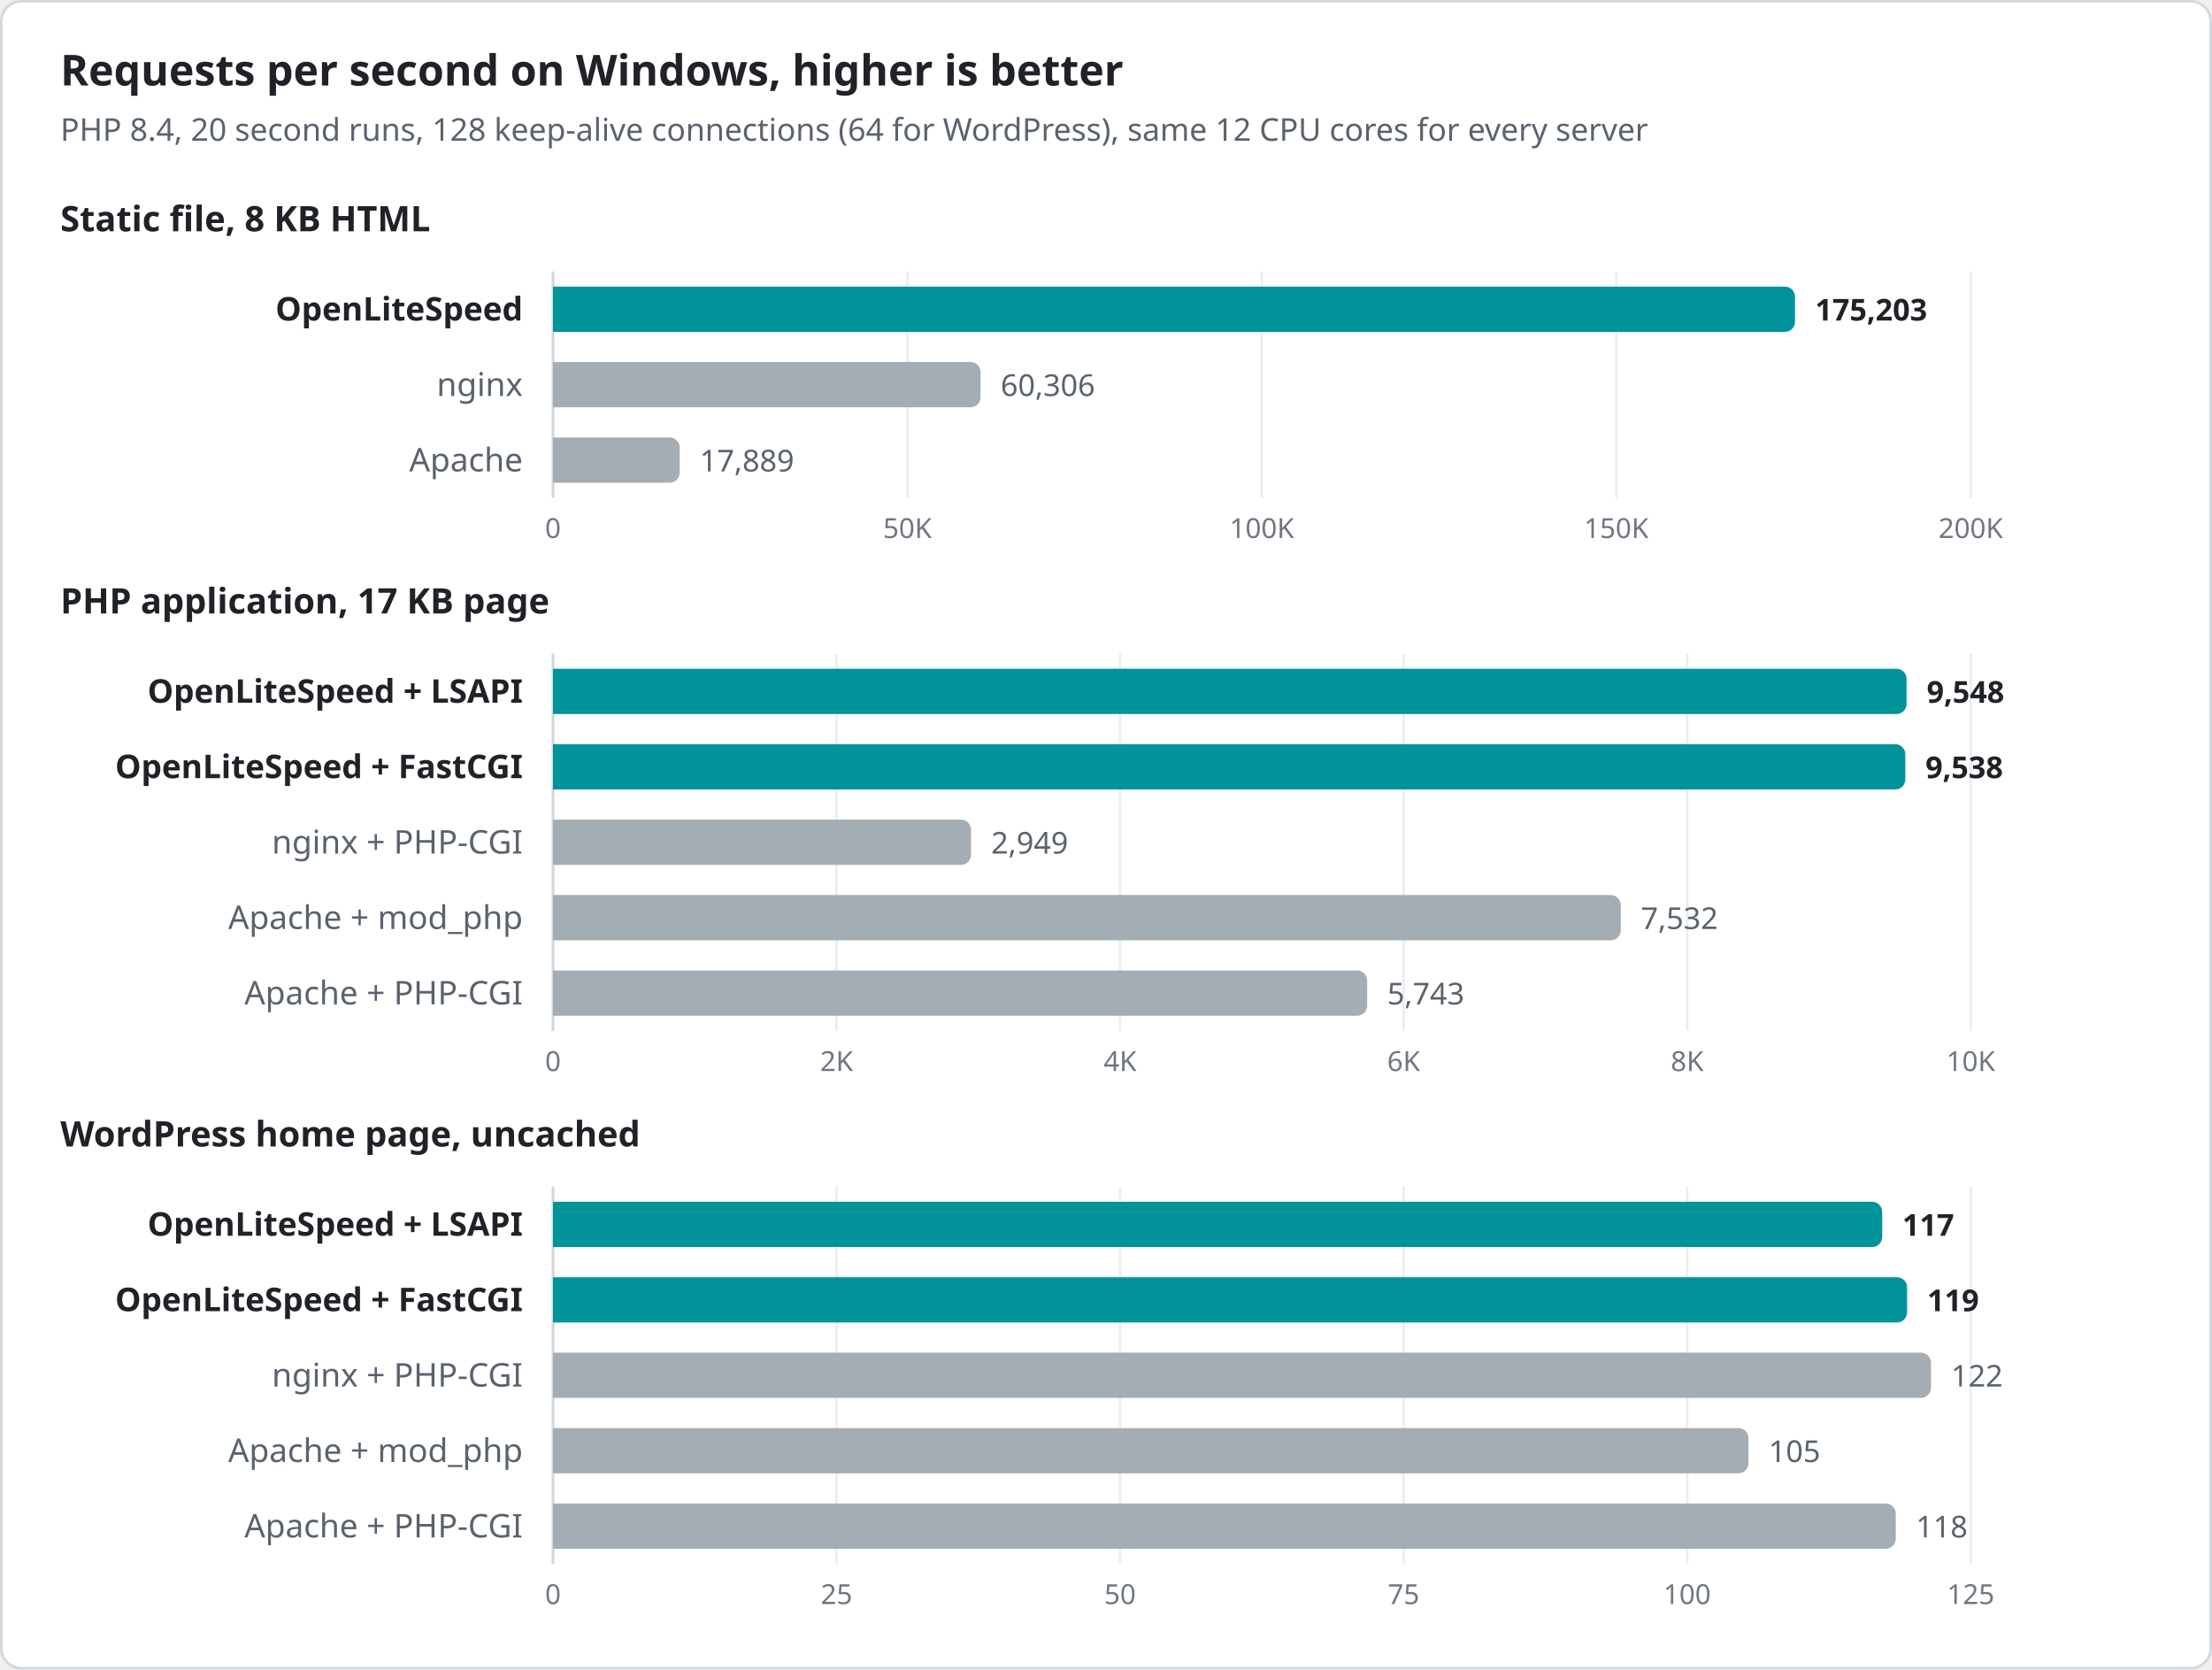
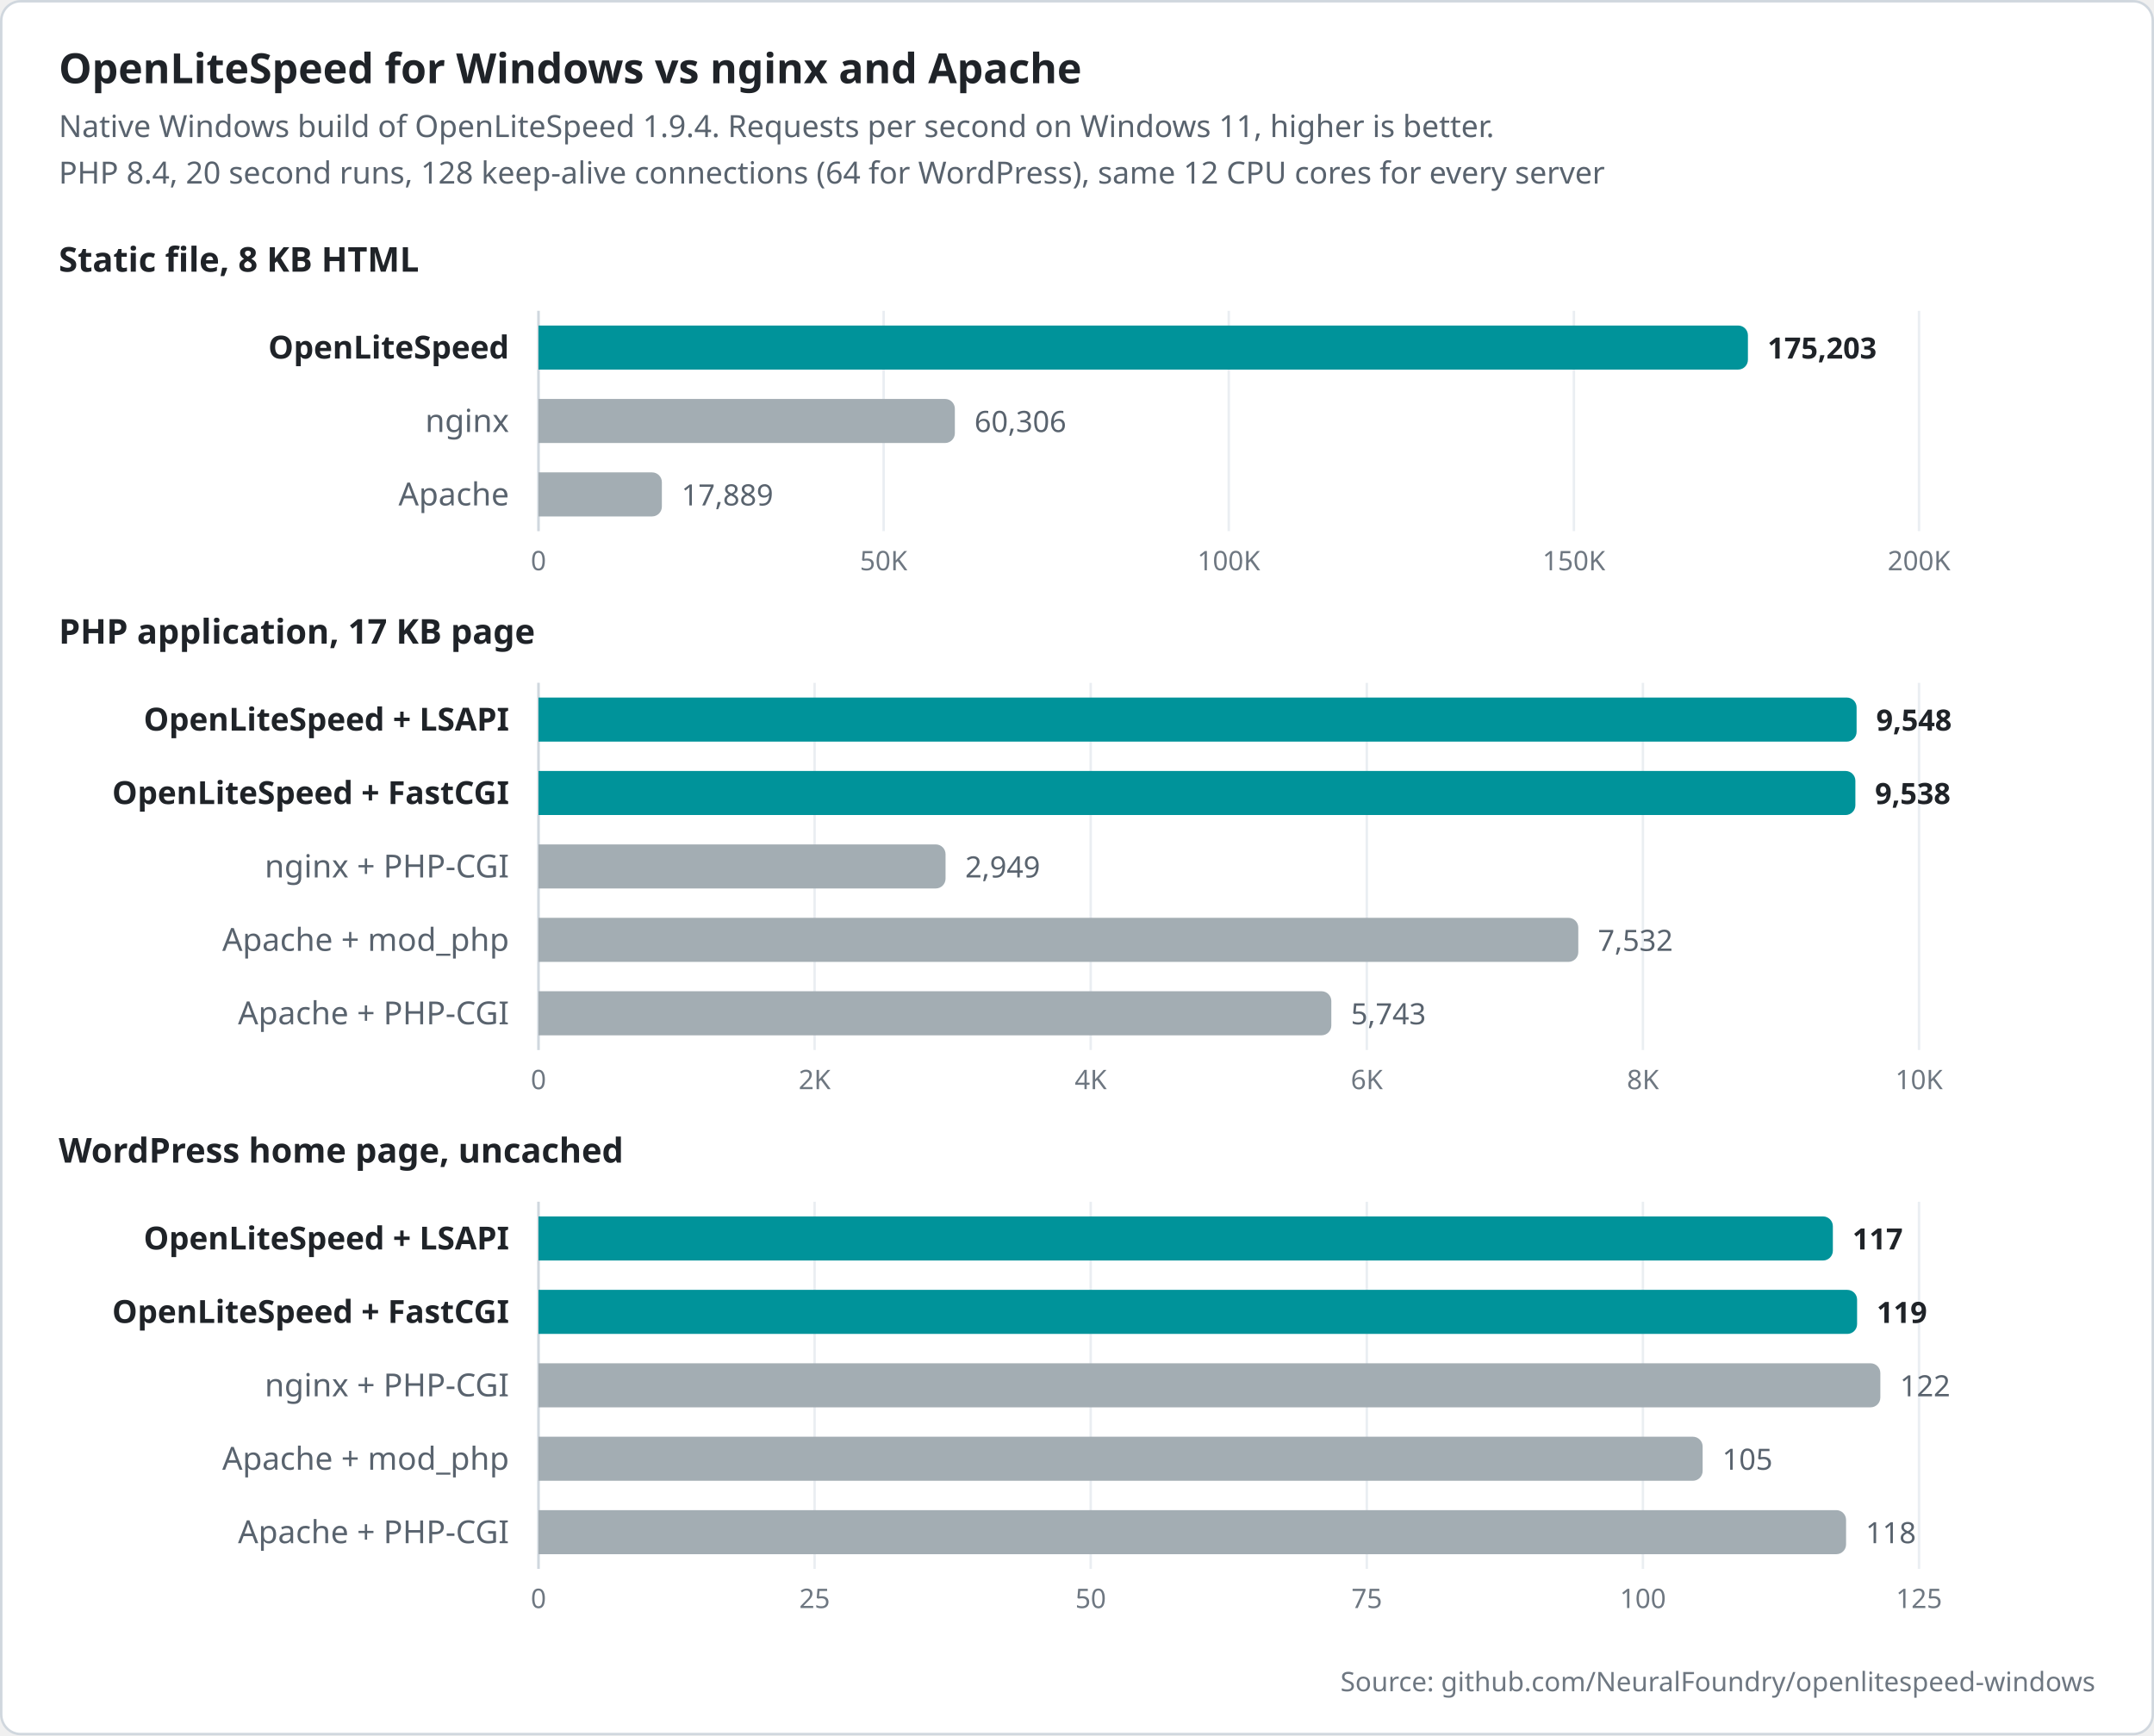
- <svg xmlns="http://www.w3.org/2000/svg" width="880" height="664" viewBox="0 0 880 664" role="img" aria-labelledby="t d" font-family="-apple-system,BlinkMacSystemFont,'Segoe UI','Noto Sans',Helvetica,Arial,sans-serif">
-   <rect x="0.5" y="0.5" width="879" height="663" rx="8" fill="#ffffff" stroke="#d0d7de" />
-   <text x="24" y="34" font-size="17" font-weight="600" fill="#1f2328">Requests per second on Windows, higher is better</text>
-   <text x="24" y="56" font-size="12.5" fill="#59636e">PHP 8.4, 20 second runs, 128 keep-alive connections (64 for WordPress), same 12 CPU cores for every server</text>
-   <text x="24" y="92" font-size="14" font-weight="600" fill="#1f2328">Static file, 8 KB HTML</text>
-   <line x1="220.0" y1="108" x2="220.0" y2="198" stroke="#eaeef2" stroke-width="1" />
-   <text x="220.0" y="214" font-size="11" fill="#6e7781" text-anchor="middle">0</text>
-   <line x1="361.0" y1="108" x2="361.0" y2="198" stroke="#eaeef2" stroke-width="1" />
-   <text x="361.0" y="214" font-size="11" fill="#6e7781" text-anchor="middle">50K</text>
-   <line x1="502.0" y1="108" x2="502.0" y2="198" stroke="#eaeef2" stroke-width="1" />
-   <text x="502.0" y="214" font-size="11" fill="#6e7781" text-anchor="middle">100K</text>
-   <line x1="643.0" y1="108" x2="643.0" y2="198" stroke="#eaeef2" stroke-width="1" />
-   <text x="643.0" y="214" font-size="11" fill="#6e7781" text-anchor="middle">150K</text>
-   <line x1="784.0" y1="108" x2="784.0" y2="198" stroke="#eaeef2" stroke-width="1" />
-   <text x="784.0" y="214" font-size="11" fill="#6e7781" text-anchor="middle">200K</text>
-   <line x1="220" y1="108" x2="220" y2="198" stroke="#d0d7de" stroke-width="1" />
-   <text x="208" y="127.5" font-size="13" fill="#1f2328" text-anchor="end" font-weight="600">OpenLiteSpeed</text>
-   <path d="M220,114.0 h490.1 a4,4 0 0 1 4,4 v10 a4,4 0 0 1 -4,4 h-490.1 z" fill="#00939a" />
-   <text x="722.1" y="127.5" font-size="12" fill="#1f2328" font-weight="600">175,203</text>
-   <text x="208" y="157.5" font-size="13" fill="#59636e" text-anchor="end">nginx</text>
-   <path d="M220,144.0 h166.1 a4,4 0 0 1 4,4 v10 a4,4 0 0 1 -4,4 h-166.1 z" fill="#a3adb3" />
-   <text x="398.1" y="157.5" font-size="12" fill="#59636e">60,306</text>
-   <text x="208" y="187.5" font-size="13" fill="#59636e" text-anchor="end">Apache</text>
-   <path d="M220,174.0 h46.4 a4,4 0 0 1 4,4 v10 a4,4 0 0 1 -4,4 h-46.4 z" fill="#a3adb3" />
-   <text x="278.4" y="187.5" font-size="12" fill="#59636e">17,889</text>
-   <text x="24" y="244" font-size="14" font-weight="600" fill="#1f2328">PHP application, 17 KB page</text>
-   <line x1="220.0" y1="260" x2="220.0" y2="410" stroke="#eaeef2" stroke-width="1" />
-   <text x="220.0" y="426" font-size="11" fill="#6e7781" text-anchor="middle">0</text>
-   <line x1="332.8" y1="260" x2="332.8" y2="410" stroke="#eaeef2" stroke-width="1" />
-   <text x="332.8" y="426" font-size="11" fill="#6e7781" text-anchor="middle">2K</text>
-   <line x1="445.6" y1="260" x2="445.6" y2="410" stroke="#eaeef2" stroke-width="1" />
-   <text x="445.6" y="426" font-size="11" fill="#6e7781" text-anchor="middle">4K</text>
-   <line x1="558.4" y1="260" x2="558.4" y2="410" stroke="#eaeef2" stroke-width="1" />
-   <text x="558.4" y="426" font-size="11" fill="#6e7781" text-anchor="middle">6K</text>
-   <line x1="671.2" y1="260" x2="671.2" y2="410" stroke="#eaeef2" stroke-width="1" />
-   <text x="671.2" y="426" font-size="11" fill="#6e7781" text-anchor="middle">8K</text>
-   <line x1="784.0" y1="260" x2="784.0" y2="410" stroke="#eaeef2" stroke-width="1" />
-   <text x="784.0" y="426" font-size="11" fill="#6e7781" text-anchor="middle">10K</text>
-   <line x1="220" y1="260" x2="220" y2="410" stroke="#d0d7de" stroke-width="1" />
-   <text x="208" y="279.5" font-size="13" fill="#1f2328" text-anchor="end" font-weight="600">OpenLiteSpeed + LSAPI</text>
-   <path d="M220,266.0 h534.5 a4,4 0 0 1 4,4 v10 a4,4 0 0 1 -4,4 h-534.5 z" fill="#00939a" />
-   <text x="766.5" y="279.5" font-size="12" fill="#1f2328" font-weight="600">9,548</text>
-   <text x="208" y="309.5" font-size="13" fill="#1f2328" text-anchor="end" font-weight="600">OpenLiteSpeed + FastCGI</text>
-   <path d="M220,296.0 h534.0 a4,4 0 0 1 4,4 v10 a4,4 0 0 1 -4,4 h-534.0 z" fill="#00939a" />
-   <text x="766.0" y="309.5" font-size="12" fill="#1f2328" font-weight="600">9,538</text>
-   <text x="208" y="339.5" font-size="13" fill="#59636e" text-anchor="end">nginx + PHP-CGI</text>
-   <path d="M220,326.0 h162.3 a4,4 0 0 1 4,4 v10 a4,4 0 0 1 -4,4 h-162.3 z" fill="#a3adb3" />
-   <text x="394.3" y="339.5" font-size="12" fill="#59636e">2,949</text>
-   <text x="208" y="369.5" font-size="13" fill="#59636e" text-anchor="end">Apache + mod_php</text>
-   <path d="M220,356.0 h420.8 a4,4 0 0 1 4,4 v10 a4,4 0 0 1 -4,4 h-420.8 z" fill="#a3adb3" />
-   <text x="652.8" y="369.5" font-size="12" fill="#59636e">7,532</text>
-   <text x="208" y="399.5" font-size="13" fill="#59636e" text-anchor="end">Apache + PHP-CGI</text>
-   <path d="M220,386.0 h319.9 a4,4 0 0 1 4,4 v10 a4,4 0 0 1 -4,4 h-319.9 z" fill="#a3adb3" />
-   <text x="551.9" y="399.5" font-size="12" fill="#59636e">5,743</text>
-   <text x="24" y="456" font-size="14" font-weight="600" fill="#1f2328">WordPress home page, uncached</text>
-   <line x1="220.0" y1="472" x2="220.0" y2="622" stroke="#eaeef2" stroke-width="1" />
-   <text x="220.0" y="638" font-size="11" fill="#6e7781" text-anchor="middle">0</text>
-   <line x1="332.8" y1="472" x2="332.8" y2="622" stroke="#eaeef2" stroke-width="1" />
-   <text x="332.8" y="638" font-size="11" fill="#6e7781" text-anchor="middle">25</text>
-   <line x1="445.6" y1="472" x2="445.6" y2="622" stroke="#eaeef2" stroke-width="1" />
-   <text x="445.6" y="638" font-size="11" fill="#6e7781" text-anchor="middle">50</text>
-   <line x1="558.4" y1="472" x2="558.4" y2="622" stroke="#eaeef2" stroke-width="1" />
-   <text x="558.4" y="638" font-size="11" fill="#6e7781" text-anchor="middle">75</text>
-   <line x1="671.2" y1="472" x2="671.2" y2="622" stroke="#eaeef2" stroke-width="1" />
-   <text x="671.2" y="638" font-size="11" fill="#6e7781" text-anchor="middle">100</text>
-   <line x1="784.0" y1="472" x2="784.0" y2="622" stroke="#eaeef2" stroke-width="1" />
-   <text x="784.0" y="638" font-size="11" fill="#6e7781" text-anchor="middle">125</text>
-   <line x1="220" y1="472" x2="220" y2="622" stroke="#d0d7de" stroke-width="1" />
-   <text x="208" y="491.5" font-size="13" fill="#1f2328" text-anchor="end" font-weight="600">OpenLiteSpeed + LSAPI</text>
-   <path d="M220,478.0 h524.8 a4,4 0 0 1 4,4 v10 a4,4 0 0 1 -4,4 h-524.8 z" fill="#00939a" />
-   <text x="756.8" y="491.5" font-size="12" fill="#1f2328" font-weight="600">117</text>
-   <text x="208" y="521.5" font-size="13" fill="#1f2328" text-anchor="end" font-weight="600">OpenLiteSpeed + FastCGI</text>
-   <path d="M220,508.0 h534.7 a4,4 0 0 1 4,4 v10 a4,4 0 0 1 -4,4 h-534.7 z" fill="#00939a" />
-   <text x="766.7" y="521.5" font-size="12" fill="#1f2328" font-weight="600">119</text>
-   <text x="208" y="551.5" font-size="13" fill="#59636e" text-anchor="end">nginx + PHP-CGI</text>
-   <path d="M220,538.0 h544.2 a4,4 0 0 1 4,4 v10 a4,4 0 0 1 -4,4 h-544.2 z" fill="#a3adb3" />
-   <text x="776.2" y="551.5" font-size="12" fill="#59636e">122</text>
-   <text x="208" y="581.5" font-size="13" fill="#59636e" text-anchor="end">Apache + mod_php</text>
-   <path d="M220,568.0 h471.6 a4,4 0 0 1 4,4 v10 a4,4 0 0 1 -4,4 h-471.6 z" fill="#a3adb3" />
-   <text x="703.6" y="581.5" font-size="12" fill="#59636e">105</text>
-   <text x="208" y="611.5" font-size="13" fill="#59636e" text-anchor="end">Apache + PHP-CGI</text>
-   <path d="M220,598.0 h530.2 a4,4 0 0 1 4,4 v10 a4,4 0 0 1 -4,4 h-530.2 z" fill="#a3adb3" />
-   <text x="762.2" y="611.5" font-size="12" fill="#59636e">118</text>
+ <svg xmlns="http://www.w3.org/2000/svg" width="880" height="709" viewBox="0 0 880 709" role="img" aria-labelledby="t d" font-family="-apple-system,BlinkMacSystemFont,'Segoe UI','Noto Sans',Helvetica,Arial,sans-serif">
+   <rect x="0.5" y="0.5" width="879" height="708" rx="8" fill="#ffffff" stroke="#d0d7de" />
+   <text x="24" y="34" font-size="17" font-weight="600" fill="#1f2328">OpenLiteSpeed for Windows vs nginx and Apache</text>
+   <text x="24" y="56" font-size="12.5" fill="#59636e">Native Windows build of OpenLiteSpeed 1.9.4. Requests per second on Windows 11, higher is better.</text>
+   <text x="24" y="75" font-size="12.5" fill="#59636e">PHP 8.4, 20 second runs, 128 keep-alive connections (64 for WordPress), same 12 CPU cores for every server</text>
+   <text x="24" y="111" font-size="14" font-weight="600" fill="#1f2328">Static file, 8 KB HTML</text>
+   <line x1="220.0" y1="127" x2="220.0" y2="217" stroke="#eaeef2" stroke-width="1" />
+   <text x="220.0" y="233" font-size="11" fill="#6e7781" text-anchor="middle">0</text>
+   <line x1="361.0" y1="127" x2="361.0" y2="217" stroke="#eaeef2" stroke-width="1" />
+   <text x="361.0" y="233" font-size="11" fill="#6e7781" text-anchor="middle">50K</text>
+   <line x1="502.0" y1="127" x2="502.0" y2="217" stroke="#eaeef2" stroke-width="1" />
+   <text x="502.0" y="233" font-size="11" fill="#6e7781" text-anchor="middle">100K</text>
+   <line x1="643.0" y1="127" x2="643.0" y2="217" stroke="#eaeef2" stroke-width="1" />
+   <text x="643.0" y="233" font-size="11" fill="#6e7781" text-anchor="middle">150K</text>
+   <line x1="784.0" y1="127" x2="784.0" y2="217" stroke="#eaeef2" stroke-width="1" />
+   <text x="784.0" y="233" font-size="11" fill="#6e7781" text-anchor="middle">200K</text>
+   <line x1="220" y1="127" x2="220" y2="217" stroke="#d0d7de" stroke-width="1" />
+   <text x="208" y="146.5" font-size="13" fill="#1f2328" text-anchor="end" font-weight="600">OpenLiteSpeed</text>
+   <path d="M220,133.0 h490.1 a4,4 0 0 1 4,4 v10 a4,4 0 0 1 -4,4 h-490.1 z" fill="#00939a" />
+   <text x="722.1" y="146.5" font-size="12" fill="#1f2328" font-weight="600">175,203</text>
+   <text x="208" y="176.5" font-size="13" fill="#59636e" text-anchor="end">nginx</text>
+   <path d="M220,163.0 h166.1 a4,4 0 0 1 4,4 v10 a4,4 0 0 1 -4,4 h-166.1 z" fill="#a3adb3" />
+   <text x="398.1" y="176.5" font-size="12" fill="#59636e">60,306</text>
+   <text x="208" y="206.5" font-size="13" fill="#59636e" text-anchor="end">Apache</text>
+   <path d="M220,193.0 h46.4 a4,4 0 0 1 4,4 v10 a4,4 0 0 1 -4,4 h-46.4 z" fill="#a3adb3" />
+   <text x="278.4" y="206.5" font-size="12" fill="#59636e">17,889</text>
+   <text x="24" y="263" font-size="14" font-weight="600" fill="#1f2328">PHP application, 17 KB page</text>
+   <line x1="220.0" y1="279" x2="220.0" y2="429" stroke="#eaeef2" stroke-width="1" />
+   <text x="220.0" y="445" font-size="11" fill="#6e7781" text-anchor="middle">0</text>
+   <line x1="332.8" y1="279" x2="332.8" y2="429" stroke="#eaeef2" stroke-width="1" />
+   <text x="332.8" y="445" font-size="11" fill="#6e7781" text-anchor="middle">2K</text>
+   <line x1="445.6" y1="279" x2="445.6" y2="429" stroke="#eaeef2" stroke-width="1" />
+   <text x="445.6" y="445" font-size="11" fill="#6e7781" text-anchor="middle">4K</text>
+   <line x1="558.4" y1="279" x2="558.4" y2="429" stroke="#eaeef2" stroke-width="1" />
+   <text x="558.4" y="445" font-size="11" fill="#6e7781" text-anchor="middle">6K</text>
+   <line x1="671.2" y1="279" x2="671.2" y2="429" stroke="#eaeef2" stroke-width="1" />
+   <text x="671.2" y="445" font-size="11" fill="#6e7781" text-anchor="middle">8K</text>
+   <line x1="784.0" y1="279" x2="784.0" y2="429" stroke="#eaeef2" stroke-width="1" />
+   <text x="784.0" y="445" font-size="11" fill="#6e7781" text-anchor="middle">10K</text>
+   <line x1="220" y1="279" x2="220" y2="429" stroke="#d0d7de" stroke-width="1" />
+   <text x="208" y="298.5" font-size="13" fill="#1f2328" text-anchor="end" font-weight="600">OpenLiteSpeed + LSAPI</text>
+   <path d="M220,285.0 h534.5 a4,4 0 0 1 4,4 v10 a4,4 0 0 1 -4,4 h-534.5 z" fill="#00939a" />
+   <text x="766.5" y="298.5" font-size="12" fill="#1f2328" font-weight="600">9,548</text>
+   <text x="208" y="328.5" font-size="13" fill="#1f2328" text-anchor="end" font-weight="600">OpenLiteSpeed + FastCGI</text>
+   <path d="M220,315.0 h534.0 a4,4 0 0 1 4,4 v10 a4,4 0 0 1 -4,4 h-534.0 z" fill="#00939a" />
+   <text x="766.0" y="328.5" font-size="12" fill="#1f2328" font-weight="600">9,538</text>
+   <text x="208" y="358.5" font-size="13" fill="#59636e" text-anchor="end">nginx + PHP-CGI</text>
+   <path d="M220,345.0 h162.3 a4,4 0 0 1 4,4 v10 a4,4 0 0 1 -4,4 h-162.3 z" fill="#a3adb3" />
+   <text x="394.3" y="358.5" font-size="12" fill="#59636e">2,949</text>
+   <text x="208" y="388.5" font-size="13" fill="#59636e" text-anchor="end">Apache + mod_php</text>
+   <path d="M220,375.0 h420.8 a4,4 0 0 1 4,4 v10 a4,4 0 0 1 -4,4 h-420.8 z" fill="#a3adb3" />
+   <text x="652.8" y="388.5" font-size="12" fill="#59636e">7,532</text>
+   <text x="208" y="418.5" font-size="13" fill="#59636e" text-anchor="end">Apache + PHP-CGI</text>
+   <path d="M220,405.0 h319.9 a4,4 0 0 1 4,4 v10 a4,4 0 0 1 -4,4 h-319.9 z" fill="#a3adb3" />
+   <text x="551.9" y="418.5" font-size="12" fill="#59636e">5,743</text>
+   <text x="24" y="475" font-size="14" font-weight="600" fill="#1f2328">WordPress home page, uncached</text>
+   <line x1="220.0" y1="491" x2="220.0" y2="641" stroke="#eaeef2" stroke-width="1" />
+   <text x="220.0" y="657" font-size="11" fill="#6e7781" text-anchor="middle">0</text>
+   <line x1="332.8" y1="491" x2="332.8" y2="641" stroke="#eaeef2" stroke-width="1" />
+   <text x="332.8" y="657" font-size="11" fill="#6e7781" text-anchor="middle">25</text>
+   <line x1="445.6" y1="491" x2="445.6" y2="641" stroke="#eaeef2" stroke-width="1" />
+   <text x="445.6" y="657" font-size="11" fill="#6e7781" text-anchor="middle">50</text>
+   <line x1="558.4" y1="491" x2="558.4" y2="641" stroke="#eaeef2" stroke-width="1" />
+   <text x="558.4" y="657" font-size="11" fill="#6e7781" text-anchor="middle">75</text>
+   <line x1="671.2" y1="491" x2="671.2" y2="641" stroke="#eaeef2" stroke-width="1" />
+   <text x="671.2" y="657" font-size="11" fill="#6e7781" text-anchor="middle">100</text>
+   <line x1="784.0" y1="491" x2="784.0" y2="641" stroke="#eaeef2" stroke-width="1" />
+   <text x="784.0" y="657" font-size="11" fill="#6e7781" text-anchor="middle">125</text>
+   <line x1="220" y1="491" x2="220" y2="641" stroke="#d0d7de" stroke-width="1" />
+   <text x="208" y="510.5" font-size="13" fill="#1f2328" text-anchor="end" font-weight="600">OpenLiteSpeed + LSAPI</text>
+   <path d="M220,497.0 h524.8 a4,4 0 0 1 4,4 v10 a4,4 0 0 1 -4,4 h-524.8 z" fill="#00939a" />
+   <text x="756.8" y="510.5" font-size="12" fill="#1f2328" font-weight="600">117</text>
+   <text x="208" y="540.5" font-size="13" fill="#1f2328" text-anchor="end" font-weight="600">OpenLiteSpeed + FastCGI</text>
+   <path d="M220,527.0 h534.7 a4,4 0 0 1 4,4 v10 a4,4 0 0 1 -4,4 h-534.7 z" fill="#00939a" />
+   <text x="766.7" y="540.5" font-size="12" fill="#1f2328" font-weight="600">119</text>
+   <text x="208" y="570.5" font-size="13" fill="#59636e" text-anchor="end">nginx + PHP-CGI</text>
+   <path d="M220,557.0 h544.2 a4,4 0 0 1 4,4 v10 a4,4 0 0 1 -4,4 h-544.2 z" fill="#a3adb3" />
+   <text x="776.2" y="570.5" font-size="12" fill="#59636e">122</text>
+   <text x="208" y="600.5" font-size="13" fill="#59636e" text-anchor="end">Apache + mod_php</text>
+   <path d="M220,587.0 h471.6 a4,4 0 0 1 4,4 v10 a4,4 0 0 1 -4,4 h-471.6 z" fill="#a3adb3" />
+   <text x="703.6" y="600.5" font-size="12" fill="#59636e">105</text>
+   <text x="208" y="630.5" font-size="13" fill="#59636e" text-anchor="end">Apache + PHP-CGI</text>
+   <path d="M220,617.0 h530.2 a4,4 0 0 1 4,4 v10 a4,4 0 0 1 -4,4 h-530.2 z" fill="#a3adb3" />
+   <text x="762.2" y="630.5" font-size="12" fill="#59636e">118</text>
+   <text x="856" y="691" font-size="11" fill="#6e7781" text-anchor="end">Source: github.com/NeuralFoundry/openlitespeed-windows</text>
</svg>
